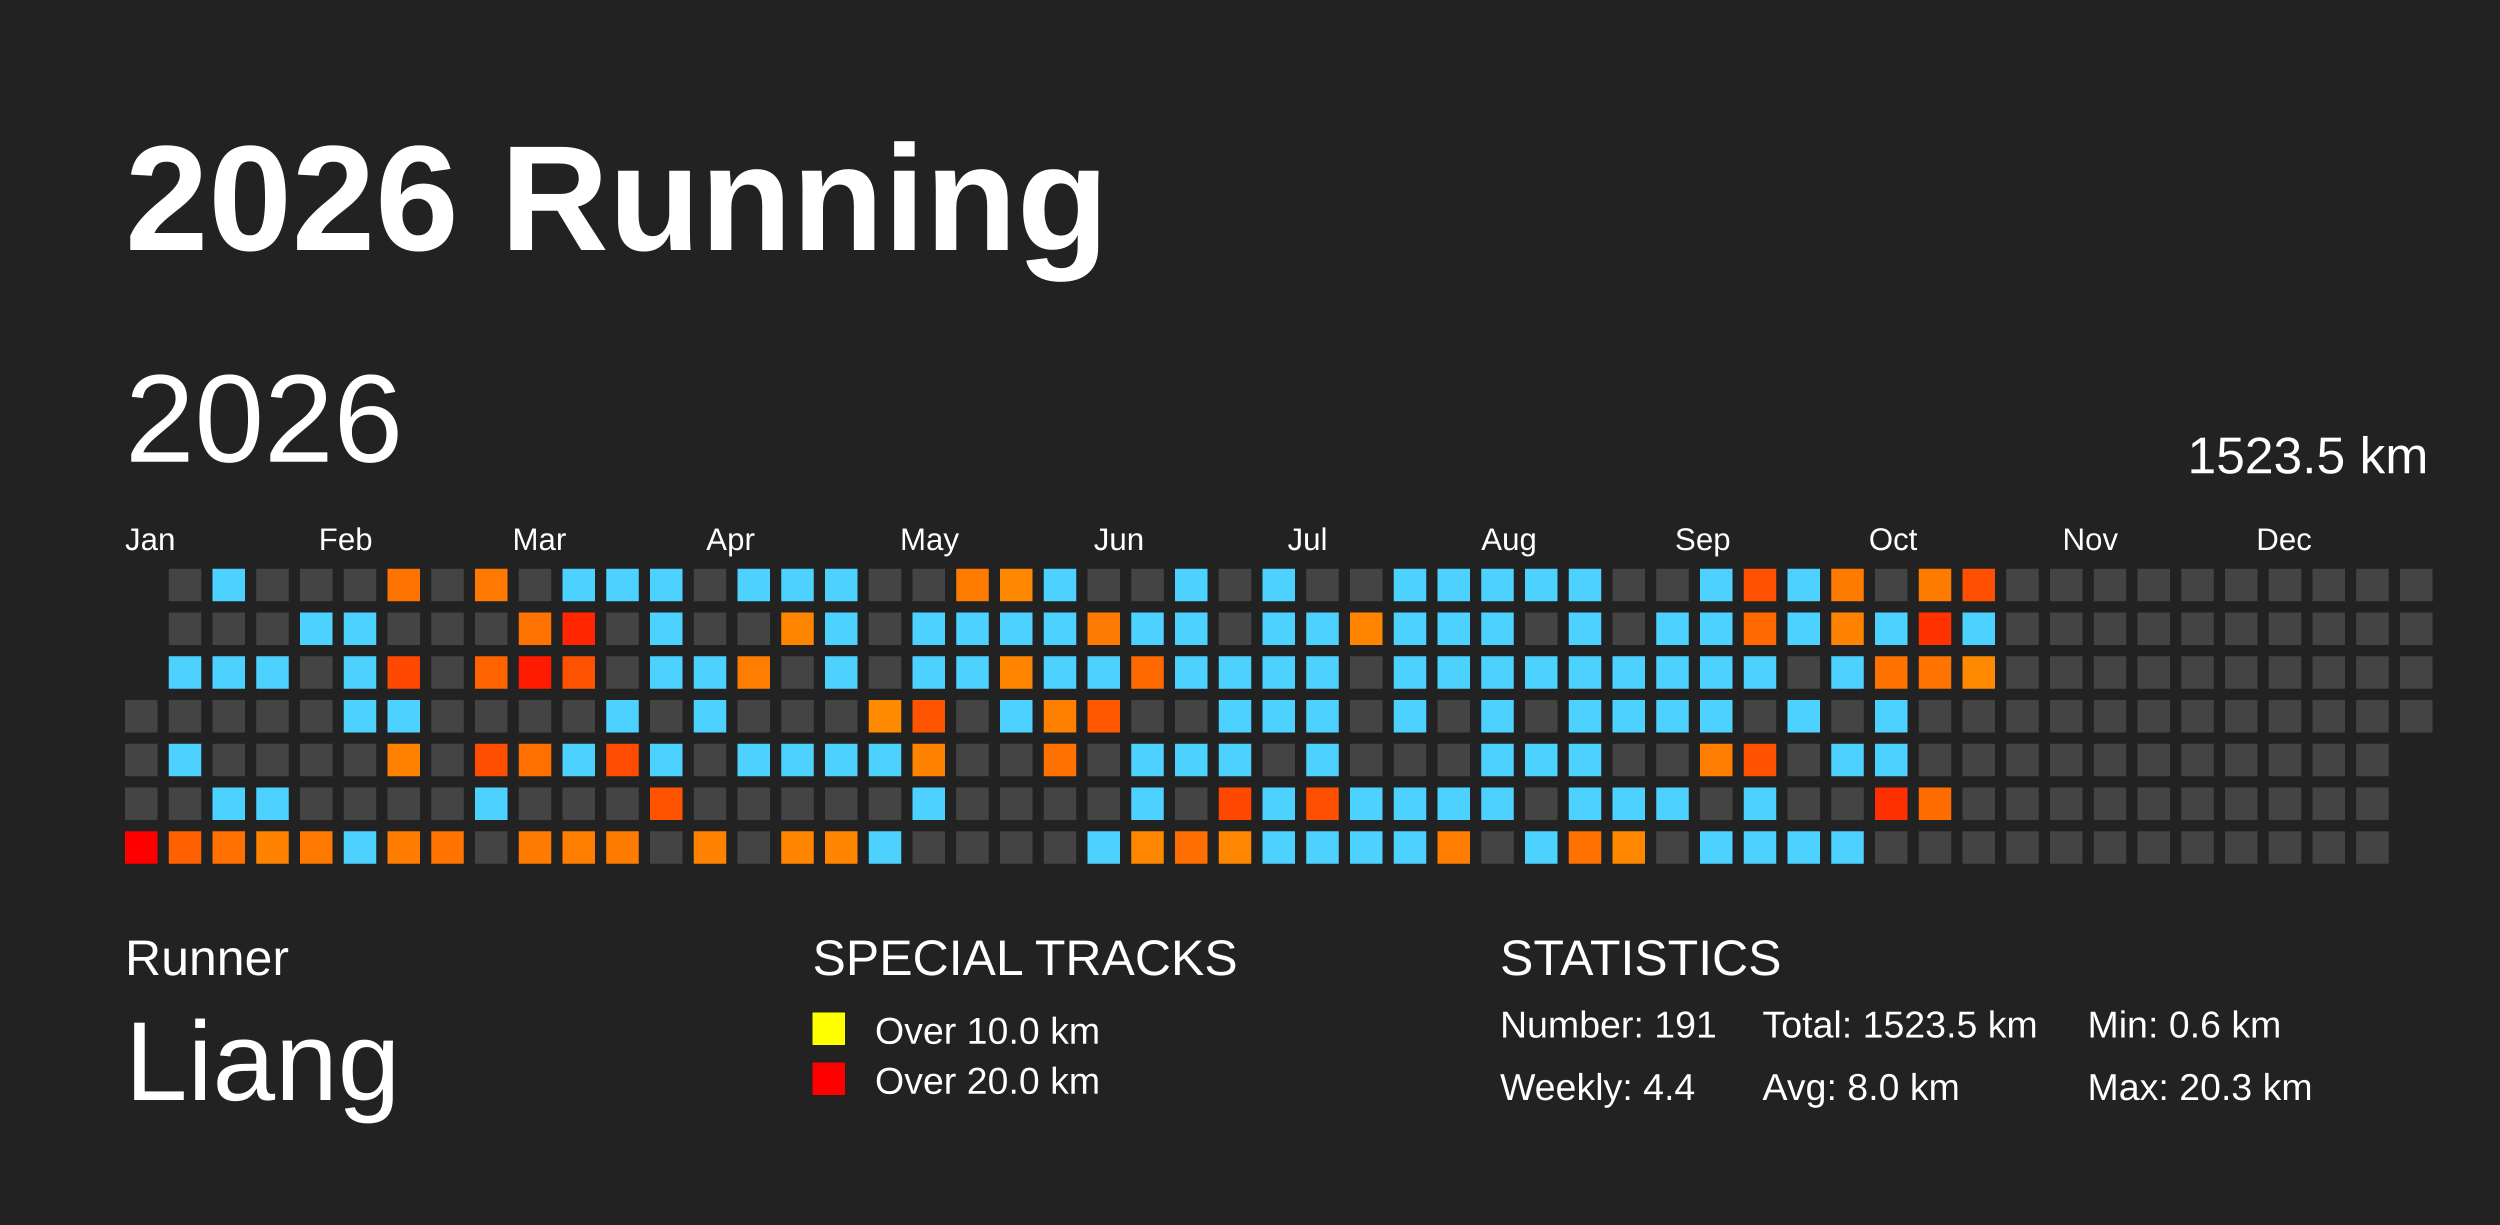
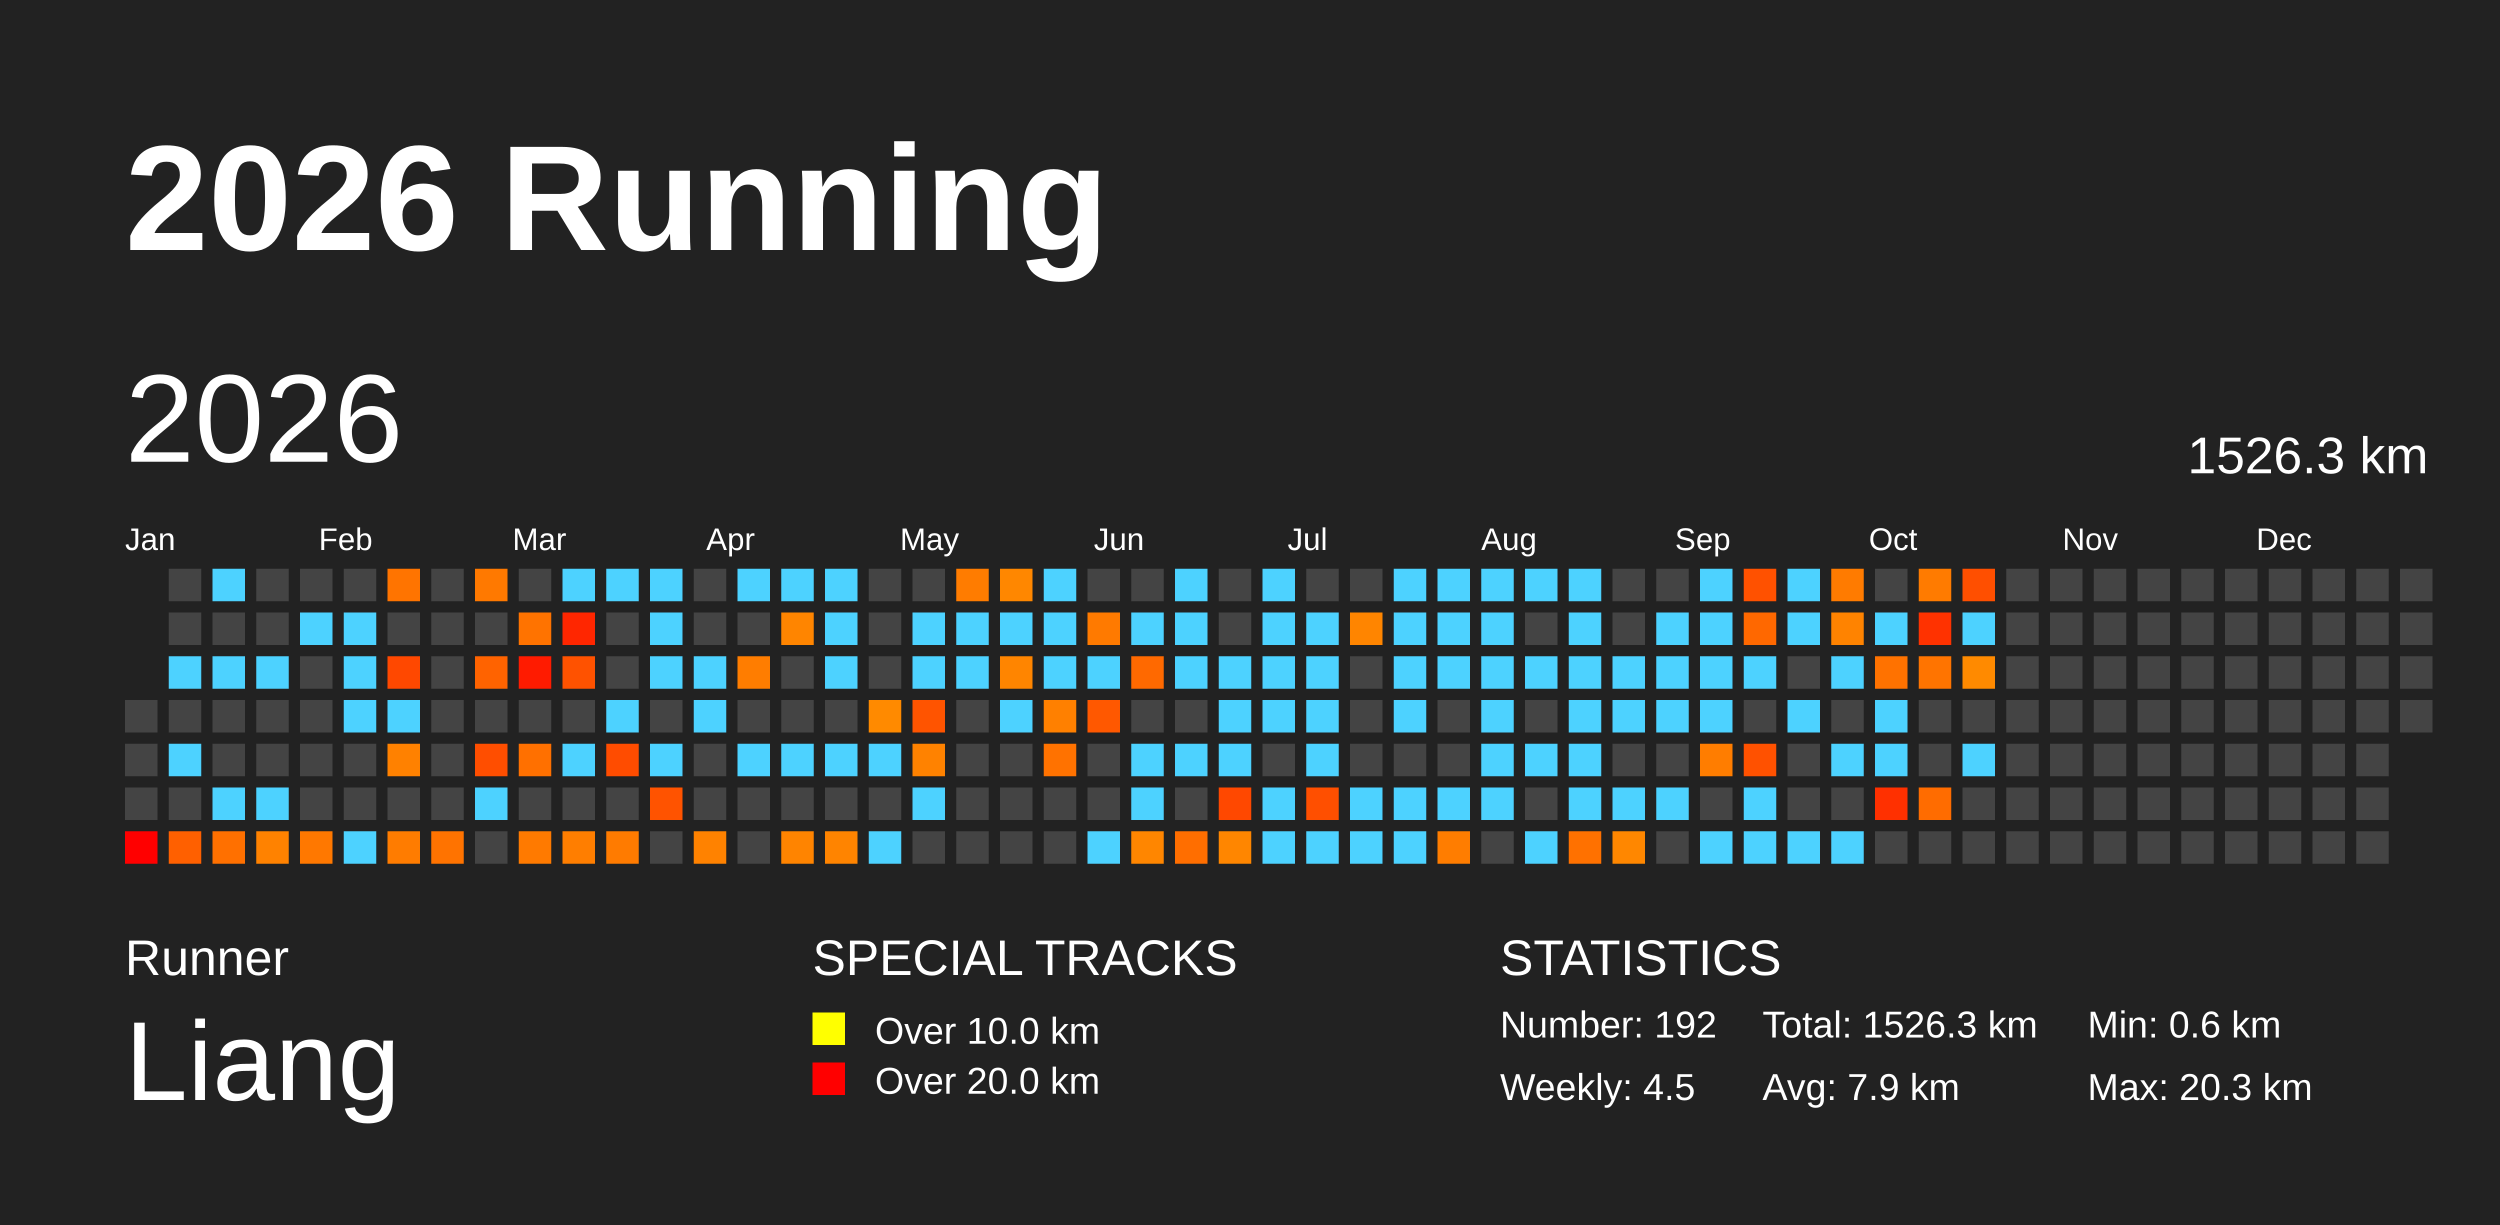
<svg xmlns="http://www.w3.org/2000/svg" baseProfile="full" height="98mm" version="1.1" viewBox="0,0,200,98" width="200mm">
  <defs />
  <rect fill="#222222" height="98" width="200" x="0" y="0" />
  <text fill="#FFFFFF" style="font-size:12px; font-family:Arial; font-weight:bold;" x="10" y="20">2026 Running</text>
  <text fill="#FFFFFF" style="font-size:4px; font-family:Arial" x="10" y="78">Runner</text>
  <text fill="#FFFFFF" style="font-size:9px; font-family:Arial" x="10" y="88">Liang</text>
  <text fill="#FFFFFF" style="font-size:4px; font-family:Arial" x="65" y="78">SPECIAL TRACKS</text>
  <rect fill="yellow" height="2.6" width="2.6" x="65" y="81" />
  <text fill="#FFFFFF" style="font-size:3px; font-family:Arial" x="70" y="83.5">Over 10.0 km</text>
  <rect fill="red" height="2.6" width="2.6" x="65" y="85" />
  <text fill="#FFFFFF" style="font-size:3px; font-family:Arial" x="70" y="87.5">Over 20.0 km</text>
  <text fill="#FFFFFF" style="font-size:4px; font-family:Arial" x="120" y="78">STATISTICS</text>
-   <text fill="#FFFFFF" style="font-size:3px; font-family:Arial" x="120" y="83">Number: 191</text>
-   <text fill="#FFFFFF" style="font-size:3px; font-family:Arial" x="120" y="88">Weekly: 4.4</text>
-   <text fill="#FFFFFF" style="font-size:3px; font-family:Arial" x="141" y="83">Total: 1523.5 km</text>
-   <text fill="#FFFFFF" style="font-size:3px; font-family:Arial" x="141" y="88">Avg: 8.0 km</text>
+   <text fill="#FFFFFF" style="font-size:3px; font-family:Arial" x="120" y="83">Number: 192</text>
+   <text fill="#FFFFFF" style="font-size:3px; font-family:Arial" x="120" y="88">Weekly: 4.5</text>
+   <text fill="#FFFFFF" style="font-size:3px; font-family:Arial" x="141" y="83">Total: 1526.3 km</text>
+   <text fill="#FFFFFF" style="font-size:3px; font-family:Arial" x="141" y="88">Avg: 7.9 km</text>
  <text fill="#FFFFFF" style="font-size:3px; font-family:Arial" x="167" y="83">Min: 0.6 km</text>
  <text fill="#FFFFFF" style="font-size:3px; font-family:Arial" x="167" y="88">Max: 20.3 km</text>
  <text dominant-baseline="hanging" fill="#FFFFFF" style="font-size:10.0px; font-family:Arial;" x="10" y="30">2026</text>
-   <text dominant-baseline="hanging" fill="#FFFFFF" style="font-size:4.125px; font-family:Arial;" x="175" y="35">1523.5 km</text>
+   <text dominant-baseline="hanging" fill="#FFFFFF" style="font-size:4.125px; font-family:Arial;" x="175" y="35">1526.3 km</text>
  <text fill="#FFFFFF" style="font-size:2.5px; font-family:Arial" x="10.0" y="44">Jan</text>
  <text fill="#FFFFFF" style="font-size:2.5px; font-family:Arial" x="25.5" y="44">Feb</text>
  <text fill="#FFFFFF" style="font-size:2.5px; font-family:Arial" x="41.0" y="44">Mar</text>
  <text fill="#FFFFFF" style="font-size:2.5px; font-family:Arial" x="56.5" y="44">Apr</text>
  <text fill="#FFFFFF" style="font-size:2.5px; font-family:Arial" x="72.0" y="44">May</text>
  <text fill="#FFFFFF" style="font-size:2.5px; font-family:Arial" x="87.5" y="44">Jun</text>
  <text fill="#FFFFFF" style="font-size:2.5px; font-family:Arial" x="103.0" y="44">Jul</text>
  <text fill="#FFFFFF" style="font-size:2.5px; font-family:Arial" x="118.5" y="44">Aug</text>
  <text fill="#FFFFFF" style="font-size:2.5px; font-family:Arial" x="134.0" y="44">Sep</text>
  <text fill="#FFFFFF" style="font-size:2.5px; font-family:Arial" x="149.5" y="44">Oct</text>
  <text fill="#FFFFFF" style="font-size:2.5px; font-family:Arial" x="165.0" y="44">Nov</text>
  <text fill="#FFFFFF" style="font-size:2.5px; font-family:Arial" x="180.5" y="44">Dec</text>
  <rect fill="#444444" height="2.6" width="2.6" x="10.0" y="56.0" />
  <rect fill="#444444" height="2.6" width="2.6" x="10.0" y="59.5" />
  <rect fill="#444444" height="2.6" width="2.6" x="10.0" y="63.0" />
  <rect fill="red" height="2.6" width="2.6" x="10.0" y="66.5" />
  <rect fill="#444444" height="2.6" width="2.6" x="13.5" y="45.5" />
  <rect fill="#444444" height="2.6" width="2.6" x="13.5" y="49.0" />
  <rect fill="#4dd2ff" height="2.6" width="2.6" x="13.5" y="52.5" />
  <rect fill="#444444" height="2.6" width="2.6" x="13.5" y="56.0" />
  <rect fill="#4dd2ff" height="2.6" width="2.6" x="13.5" y="59.5" />
  <rect fill="#444444" height="2.6" width="2.6" x="13.5" y="63.0" />
  <rect fill="#ff6000" height="2.6" width="2.6" x="13.5" y="66.5" />
  <rect fill="#4dd2ff" height="2.6" width="2.6" x="17.0" y="45.5" />
  <rect fill="#444444" height="2.6" width="2.6" x="17.0" y="49.0" />
  <rect fill="#4dd2ff" height="2.6" width="2.6" x="17.0" y="52.5" />
  <rect fill="#444444" height="2.6" width="2.6" x="17.0" y="56.0" />
  <rect fill="#444444" height="2.6" width="2.6" x="17.0" y="59.5" />
  <rect fill="#4dd2ff" height="2.6" width="2.6" x="17.0" y="63.0" />
  <rect fill="#ff7000" height="2.6" width="2.6" x="17.0" y="66.5" />
  <rect fill="#444444" height="2.6" width="2.6" x="20.5" y="45.5" />
  <rect fill="#444444" height="2.6" width="2.6" x="20.5" y="49.0" />
  <rect fill="#4dd2ff" height="2.6" width="2.6" x="20.5" y="52.5" />
  <rect fill="#444444" height="2.6" width="2.6" x="20.5" y="56.0" />
  <rect fill="#444444" height="2.6" width="2.6" x="20.5" y="59.5" />
  <rect fill="#4dd2ff" height="2.6" width="2.6" x="20.5" y="63.0" />
  <rect fill="#ff8200" height="2.6" width="2.6" x="20.5" y="66.5" />
  <rect fill="#444444" height="2.6" width="2.6" x="24.0" y="45.5" />
  <rect fill="#4dd2ff" height="2.6" width="2.6" x="24.0" y="49.0" />
  <rect fill="#444444" height="2.6" width="2.6" x="24.0" y="52.5" />
  <rect fill="#444444" height="2.6" width="2.6" x="24.0" y="56.0" />
  <rect fill="#444444" height="2.6" width="2.6" x="24.0" y="59.5" />
  <rect fill="#444444" height="2.6" width="2.6" x="24.0" y="63.0" />
  <rect fill="#ff7800" height="2.6" width="2.6" x="24.0" y="66.5" />
  <rect fill="#444444" height="2.6" width="2.6" x="27.5" y="45.5" />
  <rect fill="#4dd2ff" height="2.6" width="2.6" x="27.5" y="49.0" />
  <rect fill="#4dd2ff" height="2.6" width="2.6" x="27.5" y="52.5" />
  <rect fill="#4dd2ff" height="2.6" width="2.6" x="27.5" y="56.0" />
  <rect fill="#444444" height="2.6" width="2.6" x="27.5" y="59.5" />
  <rect fill="#444444" height="2.6" width="2.6" x="27.5" y="63.0" />
  <rect fill="#4dd2ff" height="2.6" width="2.6" x="27.5" y="66.5" />
  <rect fill="#ff7400" height="2.6" width="2.6" x="31.0" y="45.5" />
  <rect fill="#444444" height="2.6" width="2.6" x="31.0" y="49.0" />
  <rect fill="#ff4800" height="2.6" width="2.6" x="31.0" y="52.5" />
  <rect fill="#4dd2ff" height="2.6" width="2.6" x="31.0" y="56.0" />
  <rect fill="#ff8100" height="2.6" width="2.6" x="31.0" y="59.5" />
  <rect fill="#444444" height="2.6" width="2.6" x="31.0" y="63.0" />
  <rect fill="#ff7c00" height="2.6" width="2.6" x="31.0" y="66.5" />
  <rect fill="#444444" height="2.6" width="2.6" x="34.5" y="45.5" />
  <rect fill="#444444" height="2.6" width="2.6" x="34.5" y="49.0" />
  <rect fill="#444444" height="2.6" width="2.6" x="34.5" y="52.5" />
  <rect fill="#444444" height="2.6" width="2.6" x="34.5" y="56.0" />
  <rect fill="#444444" height="2.6" width="2.6" x="34.5" y="59.5" />
  <rect fill="#444444" height="2.6" width="2.6" x="34.5" y="63.0" />
  <rect fill="#ff7300" height="2.6" width="2.6" x="34.5" y="66.5" />
  <rect fill="#ff7900" height="2.6" width="2.6" x="38.0" y="45.5" />
  <rect fill="#444444" height="2.6" width="2.6" x="38.0" y="49.0" />
  <rect fill="#ff6300" height="2.6" width="2.6" x="38.0" y="52.5" />
  <rect fill="#444444" height="2.6" width="2.6" x="38.0" y="56.0" />
  <rect fill="#ff4e00" height="2.6" width="2.6" x="38.0" y="59.5" />
  <rect fill="#4dd2ff" height="2.6" width="2.6" x="38.0" y="63.0" />
  <rect fill="#444444" height="2.6" width="2.6" x="38.0" y="66.5" />
  <rect fill="#444444" height="2.6" width="2.6" x="41.5" y="45.5" />
  <rect fill="#ff7300" height="2.6" width="2.6" x="41.5" y="49.0" />
  <rect fill="#ff1b00" height="2.6" width="2.6" x="41.5" y="52.5" />
  <rect fill="#444444" height="2.6" width="2.6" x="41.5" y="56.0" />
  <rect fill="#ff7000" height="2.6" width="2.6" x="41.5" y="59.5" />
  <rect fill="#444444" height="2.6" width="2.6" x="41.5" y="63.0" />
  <rect fill="#ff7a00" height="2.6" width="2.6" x="41.5" y="66.5" />
  <rect fill="#4dd2ff" height="2.6" width="2.6" x="45.0" y="45.5" />
  <rect fill="#ff2600" height="2.6" width="2.6" x="45.0" y="49.0" />
  <rect fill="#ff5200" height="2.6" width="2.6" x="45.0" y="52.5" />
  <rect fill="#444444" height="2.6" width="2.6" x="45.0" y="56.0" />
  <rect fill="#4dd2ff" height="2.6" width="2.6" x="45.0" y="59.5" />
  <rect fill="#444444" height="2.6" width="2.6" x="45.0" y="63.0" />
  <rect fill="#ff7e00" height="2.6" width="2.6" x="45.0" y="66.5" />
  <rect fill="#4dd2ff" height="2.6" width="2.6" x="48.5" y="45.5" />
  <rect fill="#444444" height="2.6" width="2.6" x="48.5" y="49.0" />
  <rect fill="#444444" height="2.6" width="2.6" x="48.5" y="52.5" />
  <rect fill="#4dd2ff" height="2.6" width="2.6" x="48.5" y="56.0" />
  <rect fill="#ff4c00" height="2.6" width="2.6" x="48.5" y="59.5" />
  <rect fill="#444444" height="2.6" width="2.6" x="48.5" y="63.0" />
  <rect fill="#ff7b00" height="2.6" width="2.6" x="48.5" y="66.5" />
  <rect fill="#4dd2ff" height="2.6" width="2.6" x="52.0" y="45.5" />
  <rect fill="#4dd2ff" height="2.6" width="2.6" x="52.0" y="49.0" />
  <rect fill="#4dd2ff" height="2.6" width="2.6" x="52.0" y="52.5" />
  <rect fill="#444444" height="2.6" width="2.6" x="52.0" y="56.0" />
  <rect fill="#4dd2ff" height="2.6" width="2.6" x="52.0" y="59.5" />
  <rect fill="#ff5300" height="2.6" width="2.6" x="52.0" y="63.0" />
  <rect fill="#444444" height="2.6" width="2.6" x="52.0" y="66.5" />
  <rect fill="#444444" height="2.6" width="2.6" x="55.5" y="45.5" />
  <rect fill="#444444" height="2.6" width="2.6" x="55.5" y="49.0" />
  <rect fill="#4dd2ff" height="2.6" width="2.6" x="55.5" y="52.5" />
  <rect fill="#4dd2ff" height="2.6" width="2.6" x="55.5" y="56.0" />
  <rect fill="#444444" height="2.6" width="2.6" x="55.5" y="59.5" />
  <rect fill="#444444" height="2.6" width="2.6" x="55.5" y="63.0" />
  <rect fill="#ff8200" height="2.6" width="2.6" x="55.5" y="66.5" />
  <rect fill="#4dd2ff" height="2.6" width="2.6" x="59.0" y="45.5" />
  <rect fill="#444444" height="2.6" width="2.6" x="59.0" y="49.0" />
  <rect fill="#ff7d00" height="2.6" width="2.6" x="59.0" y="52.5" />
  <rect fill="#444444" height="2.6" width="2.6" x="59.0" y="56.0" />
  <rect fill="#4dd2ff" height="2.6" width="2.6" x="59.0" y="59.5" />
  <rect fill="#444444" height="2.6" width="2.6" x="59.0" y="63.0" />
  <rect fill="#444444" height="2.6" width="2.6" x="59.0" y="66.5" />
  <rect fill="#4dd2ff" height="2.6" width="2.6" x="62.5" y="45.5" />
  <rect fill="#ff8500" height="2.6" width="2.6" x="62.5" y="49.0" />
  <rect fill="#444444" height="2.6" width="2.6" x="62.5" y="52.5" />
  <rect fill="#444444" height="2.6" width="2.6" x="62.5" y="56.0" />
  <rect fill="#4dd2ff" height="2.6" width="2.6" x="62.5" y="59.5" />
  <rect fill="#444444" height="2.6" width="2.6" x="62.5" y="63.0" />
  <rect fill="#ff8400" height="2.6" width="2.6" x="62.5" y="66.5" />
  <rect fill="#4dd2ff" height="2.6" width="2.6" x="66.0" y="45.5" />
  <rect fill="#4dd2ff" height="2.6" width="2.6" x="66.0" y="49.0" />
  <rect fill="#4dd2ff" height="2.6" width="2.6" x="66.0" y="52.5" />
  <rect fill="#444444" height="2.6" width="2.6" x="66.0" y="56.0" />
  <rect fill="#4dd2ff" height="2.6" width="2.6" x="66.0" y="59.5" />
  <rect fill="#444444" height="2.6" width="2.6" x="66.0" y="63.0" />
  <rect fill="#ff8400" height="2.6" width="2.6" x="66.0" y="66.5" />
  <rect fill="#444444" height="2.6" width="2.6" x="69.5" y="45.5" />
  <rect fill="#444444" height="2.6" width="2.6" x="69.5" y="49.0" />
  <rect fill="#444444" height="2.6" width="2.6" x="69.5" y="52.5" />
  <rect fill="#ff8a00" height="2.6" width="2.6" x="69.5" y="56.0" />
  <rect fill="#4dd2ff" height="2.6" width="2.6" x="69.5" y="59.5" />
  <rect fill="#444444" height="2.6" width="2.6" x="69.5" y="63.0" />
  <rect fill="#4dd2ff" height="2.6" width="2.6" x="69.5" y="66.5" />
  <rect fill="#444444" height="2.6" width="2.6" x="73.0" y="45.5" />
  <rect fill="#4dd2ff" height="2.6" width="2.6" x="73.0" y="49.0" />
  <rect fill="#4dd2ff" height="2.6" width="2.6" x="73.0" y="52.5" />
  <rect fill="#ff5400" height="2.6" width="2.6" x="73.0" y="56.0" />
  <rect fill="#ff8200" height="2.6" width="2.6" x="73.0" y="59.5" />
  <rect fill="#4dd2ff" height="2.6" width="2.6" x="73.0" y="63.0" />
  <rect fill="#444444" height="2.6" width="2.6" x="73.0" y="66.5" />
  <rect fill="#ff7c00" height="2.6" width="2.6" x="76.5" y="45.5" />
  <rect fill="#4dd2ff" height="2.6" width="2.6" x="76.5" y="49.0" />
  <rect fill="#4dd2ff" height="2.6" width="2.6" x="76.5" y="52.5" />
  <rect fill="#444444" height="2.6" width="2.6" x="76.5" y="56.0" />
  <rect fill="#444444" height="2.6" width="2.6" x="76.5" y="59.5" />
  <rect fill="#444444" height="2.6" width="2.6" x="76.5" y="63.0" />
  <rect fill="#444444" height="2.6" width="2.6" x="76.5" y="66.5" />
  <rect fill="#ff8700" height="2.6" width="2.6" x="80.0" y="45.5" />
  <rect fill="#4dd2ff" height="2.6" width="2.6" x="80.0" y="49.0" />
  <rect fill="#ff8500" height="2.6" width="2.6" x="80.0" y="52.5" />
  <rect fill="#4dd2ff" height="2.6" width="2.6" x="80.0" y="56.0" />
  <rect fill="#444444" height="2.6" width="2.6" x="80.0" y="59.5" />
  <rect fill="#444444" height="2.6" width="2.6" x="80.0" y="63.0" />
  <rect fill="#444444" height="2.6" width="2.6" x="80.0" y="66.5" />
  <rect fill="#4dd2ff" height="2.6" width="2.6" x="83.5" y="45.5" />
  <rect fill="#4dd2ff" height="2.6" width="2.6" x="83.5" y="49.0" />
  <rect fill="#4dd2ff" height="2.6" width="2.6" x="83.5" y="52.5" />
  <rect fill="#ff8000" height="2.6" width="2.6" x="83.5" y="56.0" />
  <rect fill="#ff7200" height="2.6" width="2.6" x="83.5" y="59.5" />
  <rect fill="#444444" height="2.6" width="2.6" x="83.5" y="63.0" />
  <rect fill="#444444" height="2.6" width="2.6" x="83.5" y="66.5" />
  <rect fill="#444444" height="2.6" width="2.6" x="87.0" y="45.5" />
  <rect fill="#ff7a00" height="2.6" width="2.6" x="87.0" y="49.0" />
  <rect fill="#4dd2ff" height="2.6" width="2.6" x="87.0" y="52.5" />
  <rect fill="#ff5800" height="2.6" width="2.6" x="87.0" y="56.0" />
  <rect fill="#444444" height="2.6" width="2.6" x="87.0" y="59.5" />
  <rect fill="#444444" height="2.6" width="2.6" x="87.0" y="63.0" />
  <rect fill="#4dd2ff" height="2.6" width="2.6" x="87.0" y="66.5" />
  <rect fill="#444444" height="2.6" width="2.6" x="90.5" y="45.5" />
  <rect fill="#4dd2ff" height="2.6" width="2.6" x="90.5" y="49.0" />
  <rect fill="#ff6900" height="2.6" width="2.6" x="90.5" y="52.5" />
  <rect fill="#444444" height="2.6" width="2.6" x="90.5" y="56.0" />
  <rect fill="#4dd2ff" height="2.6" width="2.6" x="90.5" y="59.5" />
  <rect fill="#4dd2ff" height="2.6" width="2.6" x="90.5" y="63.0" />
  <rect fill="#ff8600" height="2.6" width="2.6" x="90.5" y="66.5" />
  <rect fill="#4dd2ff" height="2.6" width="2.6" x="94.0" y="45.5" />
  <rect fill="#4dd2ff" height="2.6" width="2.6" x="94.0" y="49.0" />
  <rect fill="#4dd2ff" height="2.6" width="2.6" x="94.0" y="52.5" />
  <rect fill="#444444" height="2.6" width="2.6" x="94.0" y="56.0" />
  <rect fill="#4dd2ff" height="2.6" width="2.6" x="94.0" y="59.5" />
  <rect fill="#444444" height="2.6" width="2.6" x="94.0" y="63.0" />
  <rect fill="#ff6e00" height="2.6" width="2.6" x="94.0" y="66.5" />
  <rect fill="#444444" height="2.6" width="2.6" x="97.5" y="45.5" />
  <rect fill="#444444" height="2.6" width="2.6" x="97.5" y="49.0" />
  <rect fill="#4dd2ff" height="2.6" width="2.6" x="97.5" y="52.5" />
  <rect fill="#4dd2ff" height="2.6" width="2.6" x="97.5" y="56.0" />
  <rect fill="#4dd2ff" height="2.6" width="2.6" x="97.5" y="59.5" />
  <rect fill="#ff4800" height="2.6" width="2.6" x="97.5" y="63.0" />
  <rect fill="#ff8600" height="2.6" width="2.6" x="97.5" y="66.5" />
  <rect fill="#4dd2ff" height="2.6" width="2.6" x="101.0" y="45.5" />
  <rect fill="#4dd2ff" height="2.6" width="2.6" x="101.0" y="49.0" />
  <rect fill="#4dd2ff" height="2.6" width="2.6" x="101.0" y="52.5" />
  <rect fill="#4dd2ff" height="2.6" width="2.6" x="101.0" y="56.0" />
  <rect fill="#444444" height="2.6" width="2.6" x="101.0" y="59.5" />
  <rect fill="#4dd2ff" height="2.6" width="2.6" x="101.0" y="63.0" />
  <rect fill="#4dd2ff" height="2.6" width="2.6" x="101.0" y="66.5" />
  <rect fill="#444444" height="2.6" width="2.6" x="104.5" y="45.5" />
  <rect fill="#4dd2ff" height="2.6" width="2.6" x="104.5" y="49.0" />
  <rect fill="#4dd2ff" height="2.6" width="2.6" x="104.5" y="52.5" />
  <rect fill="#4dd2ff" height="2.6" width="2.6" x="104.5" y="56.0" />
  <rect fill="#4dd2ff" height="2.6" width="2.6" x="104.5" y="59.5" />
  <rect fill="#ff4f00" height="2.6" width="2.6" x="104.5" y="63.0" />
  <rect fill="#4dd2ff" height="2.6" width="2.6" x="104.5" y="66.5" />
  <rect fill="#444444" height="2.6" width="2.6" x="108.0" y="45.5" />
  <rect fill="#ff8500" height="2.6" width="2.6" x="108.0" y="49.0" />
  <rect fill="#444444" height="2.6" width="2.6" x="108.0" y="52.5" />
  <rect fill="#444444" height="2.6" width="2.6" x="108.0" y="56.0" />
  <rect fill="#444444" height="2.6" width="2.6" x="108.0" y="59.5" />
  <rect fill="#4dd2ff" height="2.6" width="2.6" x="108.0" y="63.0" />
  <rect fill="#4dd2ff" height="2.6" width="2.6" x="108.0" y="66.5" />
  <rect fill="#4dd2ff" height="2.6" width="2.6" x="111.5" y="45.5" />
  <rect fill="#4dd2ff" height="2.6" width="2.6" x="111.5" y="49.0" />
  <rect fill="#4dd2ff" height="2.6" width="2.6" x="111.5" y="52.5" />
  <rect fill="#4dd2ff" height="2.6" width="2.6" x="111.5" y="56.0" />
  <rect fill="#444444" height="2.6" width="2.6" x="111.5" y="59.5" />
  <rect fill="#4dd2ff" height="2.6" width="2.6" x="111.5" y="63.0" />
  <rect fill="#4dd2ff" height="2.6" width="2.6" x="111.5" y="66.5" />
  <rect fill="#4dd2ff" height="2.6" width="2.6" x="115.0" y="45.5" />
  <rect fill="#4dd2ff" height="2.6" width="2.6" x="115.0" y="49.0" />
  <rect fill="#4dd2ff" height="2.6" width="2.6" x="115.0" y="52.5" />
  <rect fill="#444444" height="2.6" width="2.6" x="115.0" y="56.0" />
  <rect fill="#444444" height="2.6" width="2.6" x="115.0" y="59.5" />
  <rect fill="#4dd2ff" height="2.6" width="2.6" x="115.0" y="63.0" />
  <rect fill="#ff7d00" height="2.6" width="2.6" x="115.0" y="66.5" />
  <rect fill="#4dd2ff" height="2.6" width="2.6" x="118.5" y="45.5" />
  <rect fill="#4dd2ff" height="2.6" width="2.6" x="118.5" y="49.0" />
  <rect fill="#4dd2ff" height="2.6" width="2.6" x="118.5" y="52.5" />
  <rect fill="#4dd2ff" height="2.6" width="2.6" x="118.5" y="56.0" />
  <rect fill="#4dd2ff" height="2.6" width="2.6" x="118.5" y="59.5" />
  <rect fill="#4dd2ff" height="2.6" width="2.6" x="118.5" y="63.0" />
  <rect fill="#444444" height="2.6" width="2.6" x="118.5" y="66.5" />
  <rect fill="#4dd2ff" height="2.6" width="2.6" x="122.0" y="45.5" />
  <rect fill="#444444" height="2.6" width="2.6" x="122.0" y="49.0" />
  <rect fill="#4dd2ff" height="2.6" width="2.6" x="122.0" y="52.5" />
  <rect fill="#444444" height="2.6" width="2.6" x="122.0" y="56.0" />
  <rect fill="#4dd2ff" height="2.6" width="2.6" x="122.0" y="59.5" />
  <rect fill="#444444" height="2.6" width="2.6" x="122.0" y="63.0" />
  <rect fill="#4dd2ff" height="2.6" width="2.6" x="122.0" y="66.5" />
  <rect fill="#4dd2ff" height="2.6" width="2.6" x="125.5" y="45.5" />
  <rect fill="#4dd2ff" height="2.6" width="2.6" x="125.5" y="49.0" />
  <rect fill="#4dd2ff" height="2.6" width="2.6" x="125.5" y="52.5" />
  <rect fill="#4dd2ff" height="2.6" width="2.6" x="125.5" y="56.0" />
  <rect fill="#4dd2ff" height="2.6" width="2.6" x="125.5" y="59.5" />
  <rect fill="#4dd2ff" height="2.6" width="2.6" x="125.5" y="63.0" />
  <rect fill="#ff7100" height="2.6" width="2.6" x="125.5" y="66.5" />
  <rect fill="#444444" height="2.6" width="2.6" x="129.0" y="45.5" />
  <rect fill="#444444" height="2.6" width="2.6" x="129.0" y="49.0" />
  <rect fill="#4dd2ff" height="2.6" width="2.6" x="129.0" y="52.5" />
  <rect fill="#4dd2ff" height="2.6" width="2.6" x="129.0" y="56.0" />
  <rect fill="#444444" height="2.6" width="2.6" x="129.0" y="59.5" />
  <rect fill="#4dd2ff" height="2.6" width="2.6" x="129.0" y="63.0" />
  <rect fill="#ff8700" height="2.6" width="2.6" x="129.0" y="66.5" />
  <rect fill="#444444" height="2.6" width="2.6" x="132.5" y="45.5" />
  <rect fill="#4dd2ff" height="2.6" width="2.6" x="132.5" y="49.0" />
  <rect fill="#4dd2ff" height="2.6" width="2.6" x="132.5" y="52.5" />
  <rect fill="#4dd2ff" height="2.6" width="2.6" x="132.5" y="56.0" />
  <rect fill="#444444" height="2.6" width="2.6" x="132.5" y="59.5" />
  <rect fill="#4dd2ff" height="2.6" width="2.6" x="132.5" y="63.0" />
  <rect fill="#444444" height="2.6" width="2.6" x="132.5" y="66.5" />
  <rect fill="#4dd2ff" height="2.6" width="2.6" x="136.0" y="45.5" />
  <rect fill="#4dd2ff" height="2.6" width="2.6" x="136.0" y="49.0" />
  <rect fill="#4dd2ff" height="2.6" width="2.6" x="136.0" y="52.5" />
  <rect fill="#4dd2ff" height="2.6" width="2.6" x="136.0" y="56.0" />
  <rect fill="#ff7d00" height="2.6" width="2.6" x="136.0" y="59.5" />
  <rect fill="#444444" height="2.6" width="2.6" x="136.0" y="63.0" />
  <rect fill="#4dd2ff" height="2.6" width="2.6" x="136.0" y="66.5" />
  <rect fill="#ff5100" height="2.6" width="2.6" x="139.5" y="45.5" />
  <rect fill="#ff6800" height="2.6" width="2.6" x="139.5" y="49.0" />
  <rect fill="#4dd2ff" height="2.6" width="2.6" x="139.5" y="52.5" />
  <rect fill="#444444" height="2.6" width="2.6" x="139.5" y="56.0" />
  <rect fill="#ff5100" height="2.6" width="2.6" x="139.5" y="59.5" />
  <rect fill="#4dd2ff" height="2.6" width="2.6" x="139.5" y="63.0" />
  <rect fill="#4dd2ff" height="2.6" width="2.6" x="139.5" y="66.5" />
  <rect fill="#4dd2ff" height="2.6" width="2.6" x="143.0" y="45.5" />
  <rect fill="#4dd2ff" height="2.6" width="2.6" x="143.0" y="49.0" />
  <rect fill="#444444" height="2.6" width="2.6" x="143.0" y="52.5" />
  <rect fill="#4dd2ff" height="2.6" width="2.6" x="143.0" y="56.0" />
  <rect fill="#444444" height="2.6" width="2.6" x="143.0" y="59.5" />
  <rect fill="#444444" height="2.6" width="2.6" x="143.0" y="63.0" />
  <rect fill="#4dd2ff" height="2.6" width="2.6" x="143.0" y="66.5" />
  <rect fill="#ff7b00" height="2.6" width="2.6" x="146.5" y="45.5" />
  <rect fill="#ff8300" height="2.6" width="2.6" x="146.5" y="49.0" />
  <rect fill="#4dd2ff" height="2.6" width="2.6" x="146.5" y="52.5" />
  <rect fill="#444444" height="2.6" width="2.6" x="146.5" y="56.0" />
  <rect fill="#4dd2ff" height="2.6" width="2.6" x="146.5" y="59.5" />
  <rect fill="#444444" height="2.6" width="2.6" x="146.5" y="63.0" />
  <rect fill="#4dd2ff" height="2.6" width="2.6" x="146.5" y="66.5" />
  <rect fill="#444444" height="2.6" width="2.6" x="150.0" y="45.5" />
  <rect fill="#4dd2ff" height="2.6" width="2.6" x="150.0" y="49.0" />
  <rect fill="#ff7200" height="2.6" width="2.6" x="150.0" y="52.5" />
  <rect fill="#4dd2ff" height="2.6" width="2.6" x="150.0" y="56.0" />
  <rect fill="#4dd2ff" height="2.6" width="2.6" x="150.0" y="59.5" />
  <rect fill="#ff3000" height="2.6" width="2.6" x="150.0" y="63.0" />
  <rect fill="#444444" height="2.6" width="2.6" x="150.0" y="66.5" />
  <rect fill="#ff7b00" height="2.6" width="2.6" x="153.5" y="45.5" />
  <rect fill="#ff3200" height="2.6" width="2.6" x="153.5" y="49.0" />
  <rect fill="#ff7400" height="2.6" width="2.6" x="153.5" y="52.5" />
  <rect fill="#444444" height="2.6" width="2.6" x="153.5" y="56.0" />
  <rect fill="#444444" height="2.6" width="2.6" x="153.5" y="59.5" />
  <rect fill="#ff6c00" height="2.6" width="2.6" x="153.5" y="63.0" />
  <rect fill="#444444" height="2.6" width="2.6" x="153.5" y="66.5" />
  <rect fill="#ff4f00" height="2.6" width="2.6" x="157.0" y="45.5" />
  <rect fill="#4dd2ff" height="2.6" width="2.6" x="157.0" y="49.0" />
  <rect fill="#ff8a00" height="2.6" width="2.6" x="157.0" y="52.5" />
  <rect fill="#444444" height="2.6" width="2.6" x="157.0" y="56.0" />
-   <rect fill="#444444" height="2.6" width="2.6" x="157.0" y="59.5" />
+   <rect fill="#4dd2ff" height="2.6" width="2.6" x="157.0" y="59.5" />
  <rect fill="#444444" height="2.6" width="2.6" x="157.0" y="63.0" />
  <rect fill="#444444" height="2.6" width="2.6" x="157.0" y="66.5" />
  <rect fill="#444444" height="2.6" width="2.6" x="160.5" y="45.5" />
  <rect fill="#444444" height="2.6" width="2.6" x="160.5" y="49.0" />
  <rect fill="#444444" height="2.6" width="2.6" x="160.5" y="52.5" />
  <rect fill="#444444" height="2.6" width="2.6" x="160.5" y="56.0" />
  <rect fill="#444444" height="2.6" width="2.6" x="160.5" y="59.5" />
  <rect fill="#444444" height="2.6" width="2.6" x="160.5" y="63.0" />
  <rect fill="#444444" height="2.6" width="2.6" x="160.5" y="66.5" />
  <rect fill="#444444" height="2.6" width="2.6" x="164.0" y="45.5" />
  <rect fill="#444444" height="2.6" width="2.6" x="164.0" y="49.0" />
  <rect fill="#444444" height="2.6" width="2.6" x="164.0" y="52.5" />
  <rect fill="#444444" height="2.6" width="2.6" x="164.0" y="56.0" />
  <rect fill="#444444" height="2.6" width="2.6" x="164.0" y="59.5" />
  <rect fill="#444444" height="2.6" width="2.6" x="164.0" y="63.0" />
  <rect fill="#444444" height="2.6" width="2.6" x="164.0" y="66.5" />
  <rect fill="#444444" height="2.6" width="2.6" x="167.5" y="45.5" />
  <rect fill="#444444" height="2.6" width="2.6" x="167.5" y="49.0" />
  <rect fill="#444444" height="2.6" width="2.6" x="167.5" y="52.5" />
  <rect fill="#444444" height="2.6" width="2.6" x="167.5" y="56.0" />
  <rect fill="#444444" height="2.6" width="2.6" x="167.5" y="59.5" />
  <rect fill="#444444" height="2.6" width="2.6" x="167.5" y="63.0" />
  <rect fill="#444444" height="2.6" width="2.6" x="167.5" y="66.5" />
  <rect fill="#444444" height="2.6" width="2.6" x="171.0" y="45.5" />
  <rect fill="#444444" height="2.6" width="2.6" x="171.0" y="49.0" />
  <rect fill="#444444" height="2.6" width="2.6" x="171.0" y="52.5" />
  <rect fill="#444444" height="2.6" width="2.6" x="171.0" y="56.0" />
  <rect fill="#444444" height="2.6" width="2.6" x="171.0" y="59.5" />
  <rect fill="#444444" height="2.6" width="2.6" x="171.0" y="63.0" />
  <rect fill="#444444" height="2.6" width="2.6" x="171.0" y="66.5" />
  <rect fill="#444444" height="2.6" width="2.6" x="174.5" y="45.5" />
  <rect fill="#444444" height="2.6" width="2.6" x="174.5" y="49.0" />
  <rect fill="#444444" height="2.6" width="2.6" x="174.5" y="52.5" />
  <rect fill="#444444" height="2.6" width="2.6" x="174.5" y="56.0" />
  <rect fill="#444444" height="2.6" width="2.6" x="174.5" y="59.5" />
  <rect fill="#444444" height="2.6" width="2.6" x="174.5" y="63.0" />
  <rect fill="#444444" height="2.6" width="2.6" x="174.5" y="66.5" />
  <rect fill="#444444" height="2.6" width="2.6" x="178.0" y="45.5" />
  <rect fill="#444444" height="2.6" width="2.6" x="178.0" y="49.0" />
  <rect fill="#444444" height="2.6" width="2.6" x="178.0" y="52.5" />
  <rect fill="#444444" height="2.6" width="2.6" x="178.0" y="56.0" />
  <rect fill="#444444" height="2.6" width="2.6" x="178.0" y="59.5" />
  <rect fill="#444444" height="2.6" width="2.6" x="178.0" y="63.0" />
  <rect fill="#444444" height="2.6" width="2.6" x="178.0" y="66.5" />
  <rect fill="#444444" height="2.6" width="2.6" x="181.5" y="45.5" />
  <rect fill="#444444" height="2.6" width="2.6" x="181.5" y="49.0" />
  <rect fill="#444444" height="2.6" width="2.6" x="181.5" y="52.5" />
  <rect fill="#444444" height="2.6" width="2.6" x="181.5" y="56.0" />
  <rect fill="#444444" height="2.6" width="2.6" x="181.5" y="59.5" />
  <rect fill="#444444" height="2.6" width="2.6" x="181.5" y="63.0" />
  <rect fill="#444444" height="2.6" width="2.6" x="181.5" y="66.5" />
  <rect fill="#444444" height="2.6" width="2.6" x="185.0" y="45.5" />
  <rect fill="#444444" height="2.6" width="2.6" x="185.0" y="49.0" />
  <rect fill="#444444" height="2.6" width="2.6" x="185.0" y="52.5" />
  <rect fill="#444444" height="2.6" width="2.6" x="185.0" y="56.0" />
  <rect fill="#444444" height="2.6" width="2.6" x="185.0" y="59.5" />
  <rect fill="#444444" height="2.6" width="2.6" x="185.0" y="63.0" />
  <rect fill="#444444" height="2.6" width="2.6" x="185.0" y="66.5" />
  <rect fill="#444444" height="2.6" width="2.6" x="188.5" y="45.5" />
  <rect fill="#444444" height="2.6" width="2.6" x="188.5" y="49.0" />
  <rect fill="#444444" height="2.6" width="2.6" x="188.5" y="52.5" />
  <rect fill="#444444" height="2.6" width="2.6" x="188.5" y="56.0" />
  <rect fill="#444444" height="2.6" width="2.6" x="188.5" y="59.5" />
  <rect fill="#444444" height="2.6" width="2.6" x="188.5" y="63.0" />
  <rect fill="#444444" height="2.6" width="2.6" x="188.5" y="66.5" />
  <rect fill="#444444" height="2.6" width="2.6" x="192.0" y="45.5" />
  <rect fill="#444444" height="2.6" width="2.6" x="192.0" y="49.0" />
  <rect fill="#444444" height="2.6" width="2.6" x="192.0" y="52.5" />
  <rect fill="#444444" height="2.6" width="2.6" x="192.0" y="56.0" />
</svg>
